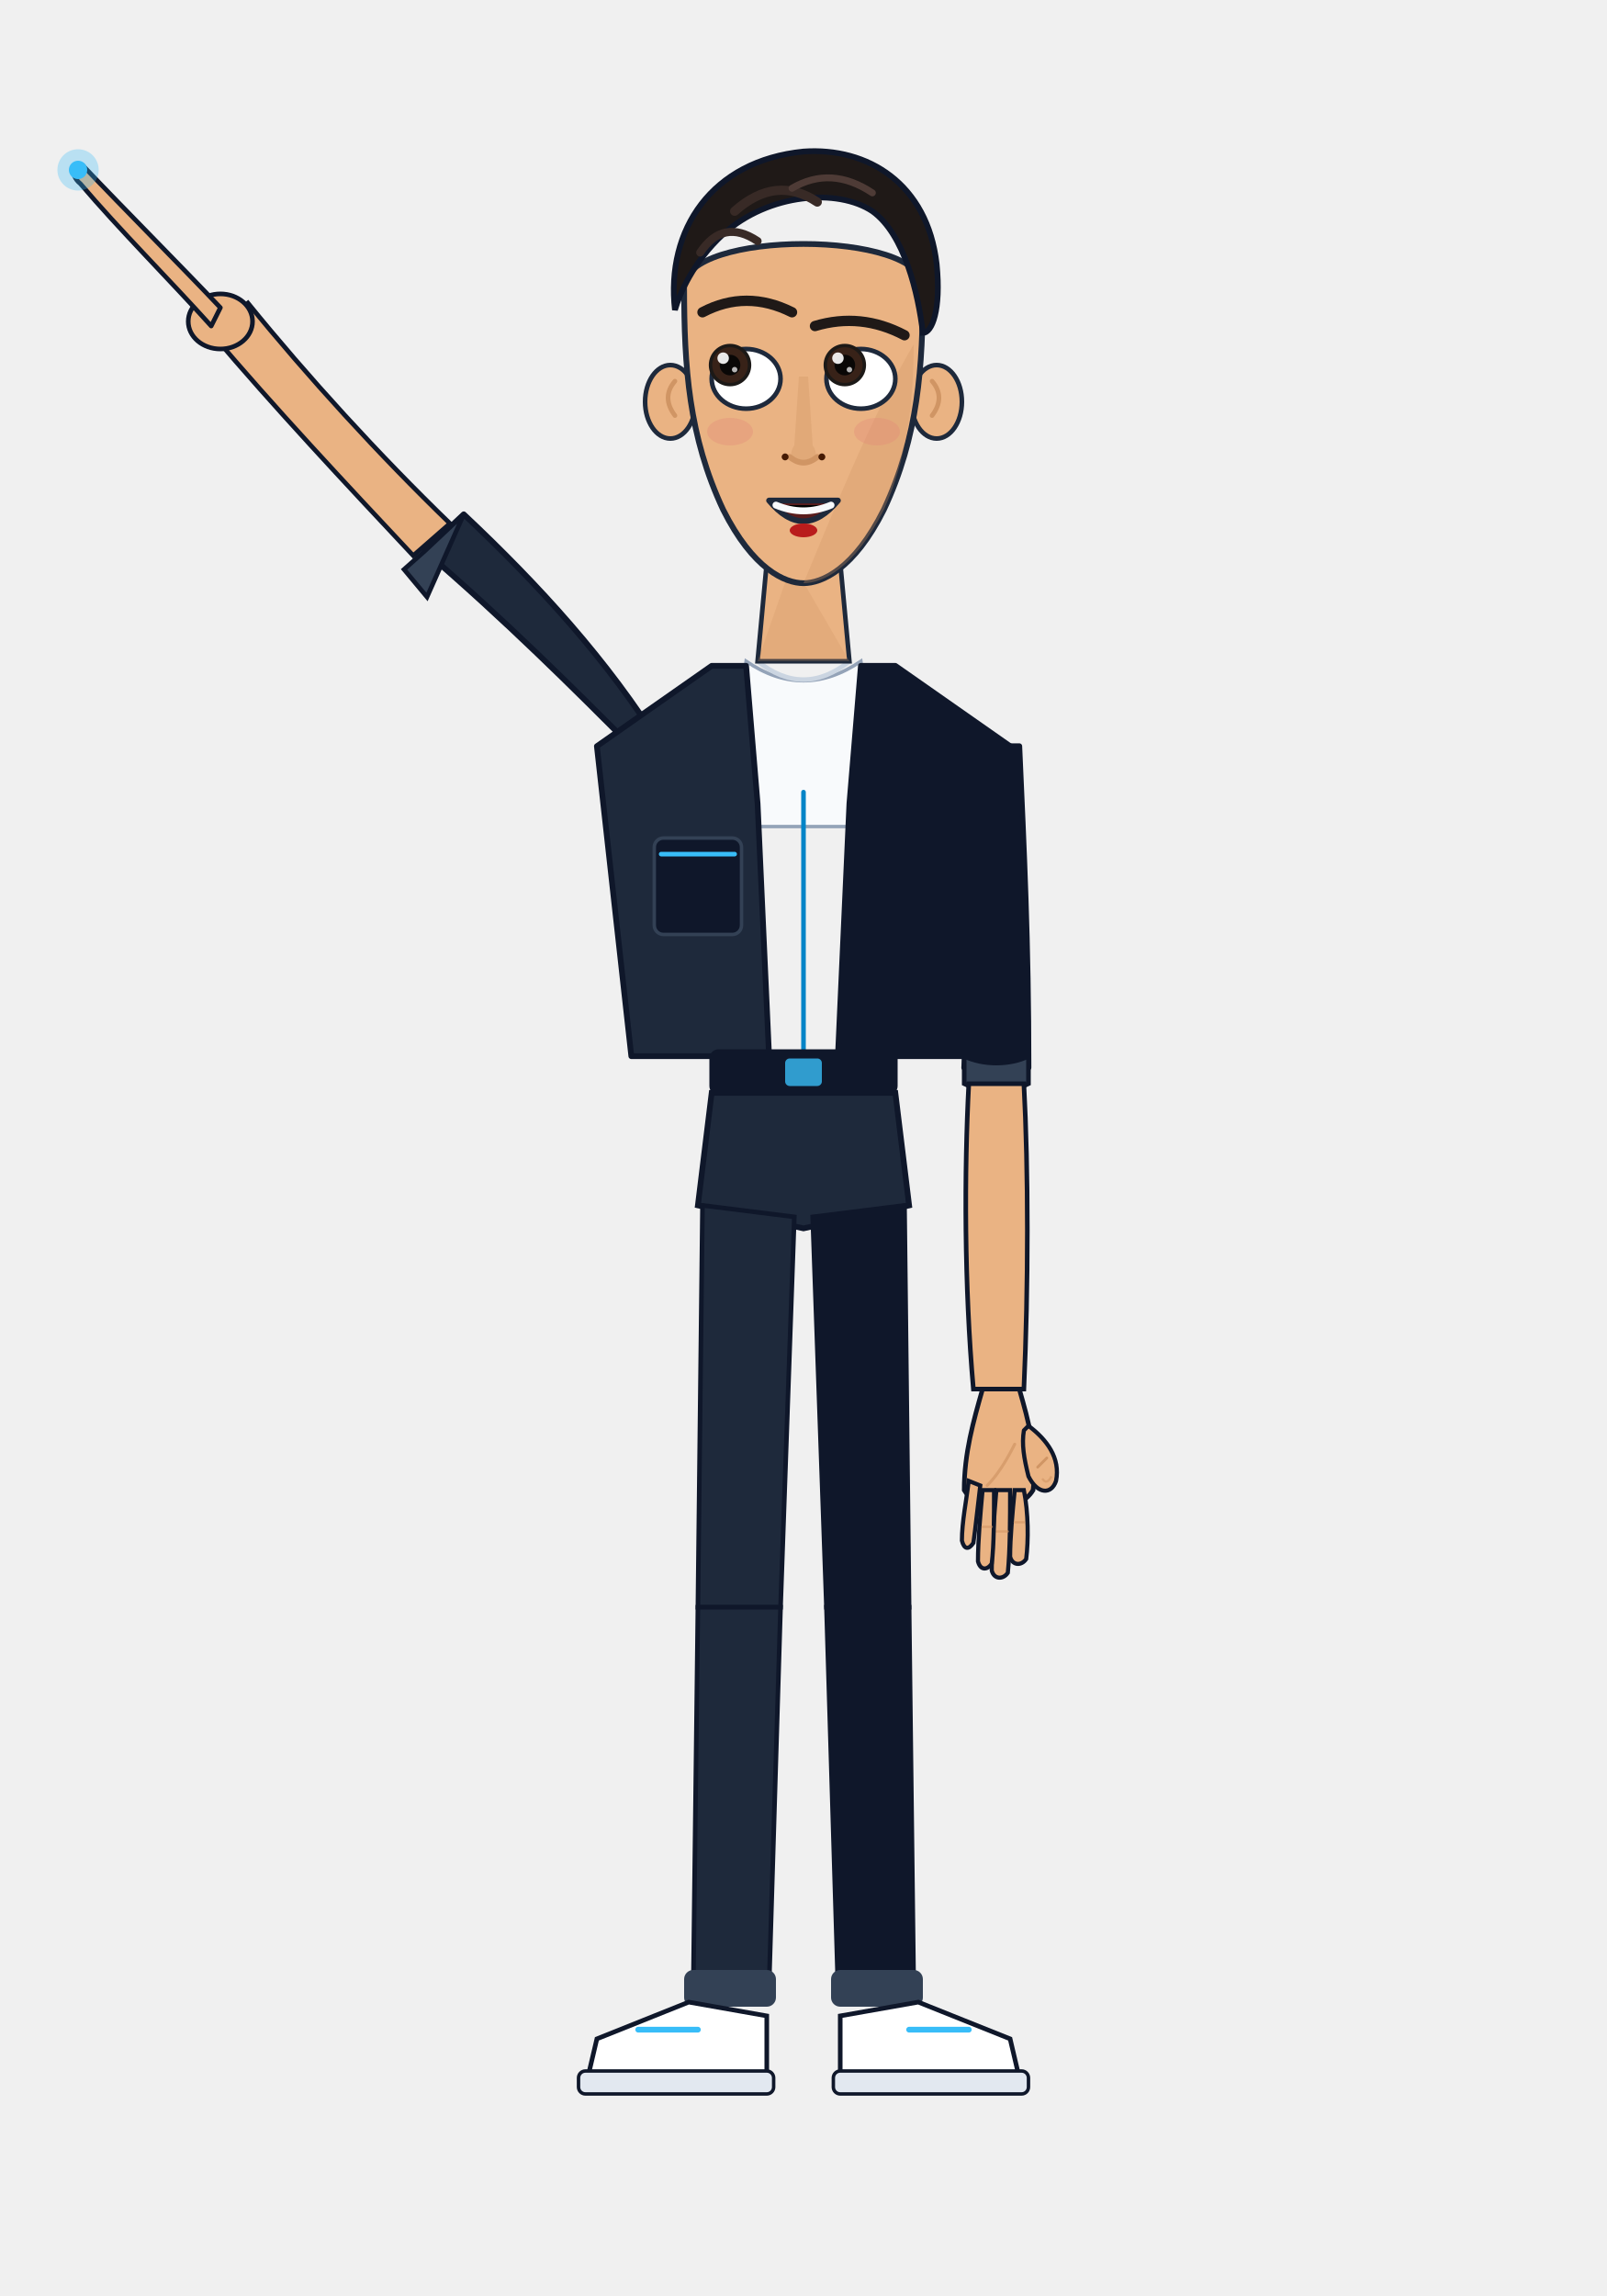
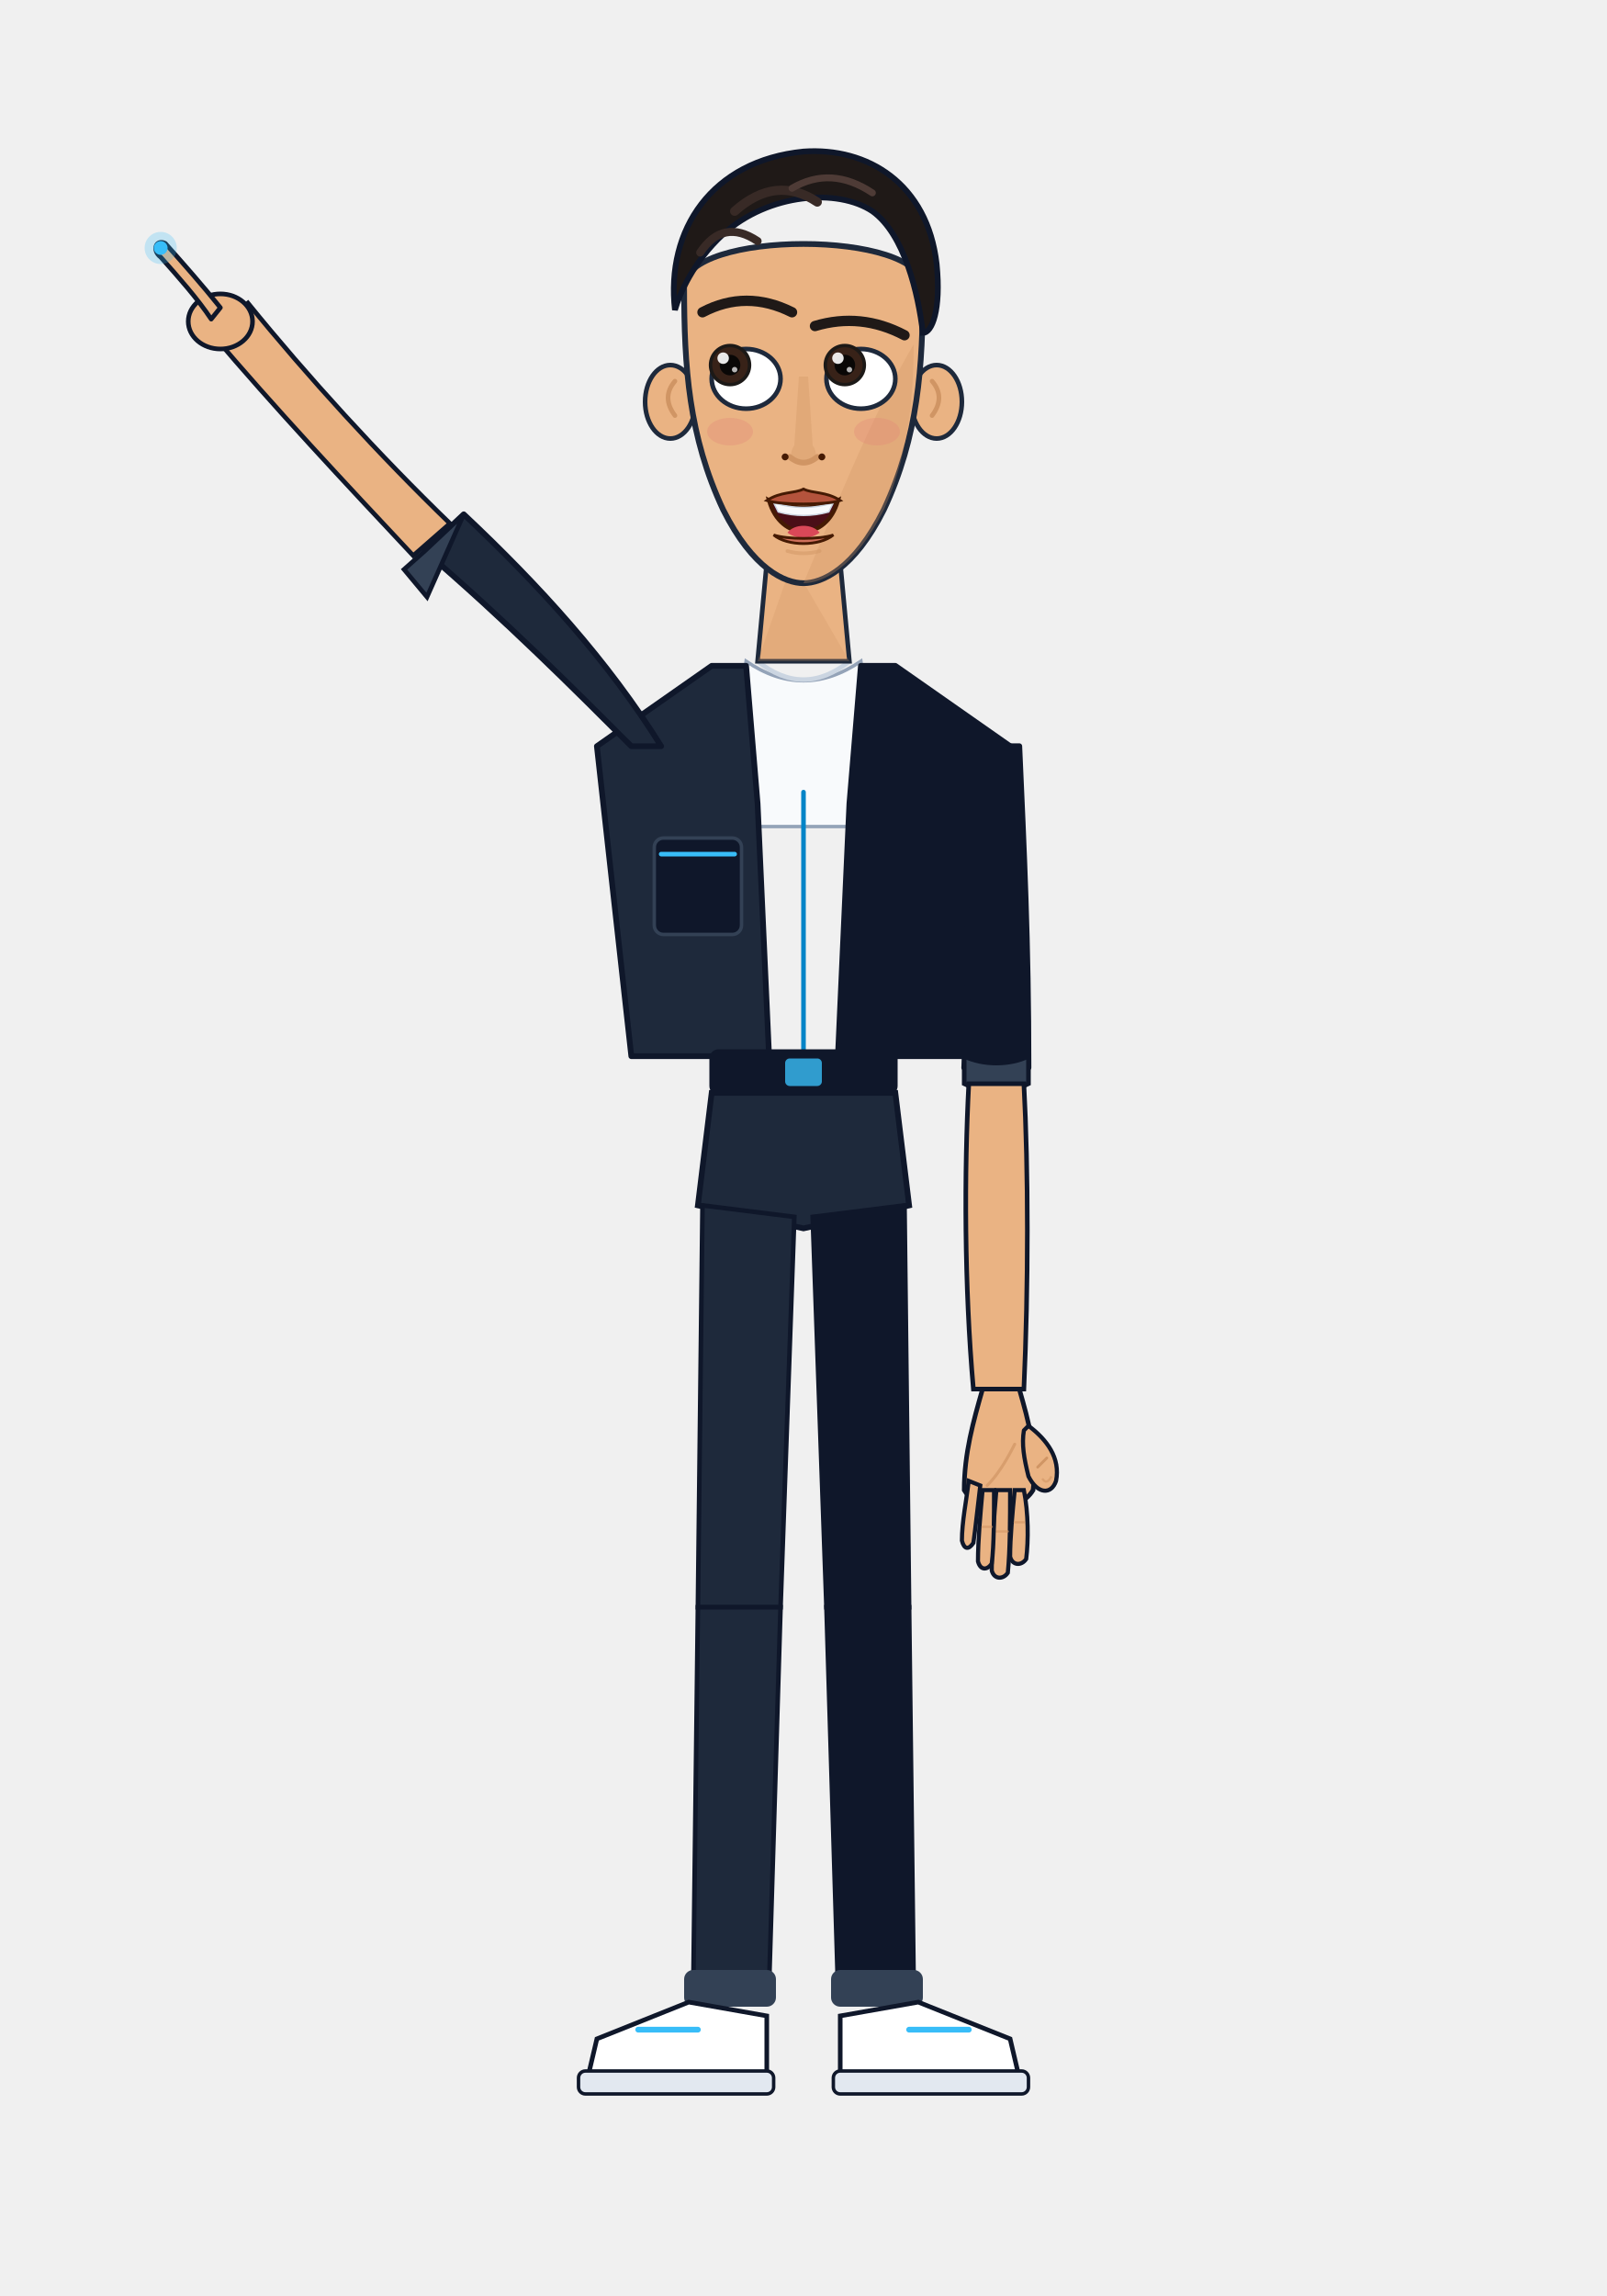
<svg xmlns="http://www.w3.org/2000/svg" viewBox="-100 50 700 1000" width="700" height="1000">
  <g id="modern_character_root">
    <path d="M 210 526 L 290 526 L 296 575 L 250 585 L 204 575 Z" fill="#1e293b" stroke="#0f172a" stroke-width="2.5" />
    <path d="M 206 575 L 246 580 L 240 750 L 204 750 Z" fill="#1e293b" stroke="#0f172a" stroke-width="2" />
    <path d="M 204 750 L 240 750 L 235 915 L 202 915 Z" fill="#1e293b" stroke="#0f172a" stroke-width="2" />
    <rect x="198" y="908" width="40" height="16" rx="4" fill="#334155" />
    <path d="M 254 580 L 294 575 L 296 750 L 260 750 Z" fill="#0f172a" stroke="#0f172a" stroke-width="2" />
    <path d="M 260 750 L 296 750 L 298 915 L 265 915 Z" fill="#0f172a" stroke="#0f172a" stroke-width="2" />
    <rect x="262" y="908" width="40" height="16" rx="4" fill="#334155" />
    <path d="M 156 955 L 234 955 L 234 928 L 200 922 L 160 938 Z" fill="#ffffff" stroke="#0f172a" stroke-width="2" />
    <rect x="152" y="952" width="85" height="10" rx="3" fill="#e2e8f0" stroke="#0f172a" stroke-width="1.5" />
    <line x1="178" y1="934" x2="204" y2="934" stroke="#38bdf8" stroke-width="2.5" stroke-linecap="round" />
    <path d="M 266 955 L 344 955 L 340 938 L 300 922 L 266 928 Z" fill="#ffffff" stroke="#0f172a" stroke-width="2" />
    <rect x="263" y="952" width="85" height="10" rx="3" fill="#e2e8f0" stroke="#0f172a" stroke-width="1.5" />
    <line x1="296" y1="934" x2="322" y2="934" stroke="#38bdf8" stroke-width="2.5" stroke-linecap="round" />
+     <path d="M 225 338 Q 250 355 275 338 L 285 410 L 215 410 Z" fill="#f8fafc" stroke="#94a3b8" stroke-width="1.5" />
+     <path d="M 230 338 Q 250 354 270 338" stroke="#cbd5e1" stroke-width="2" fill="none" />
+     <path d="M 210 340 L 160 375 L 175 510 L 235 510 L 230 400 L 225 340 Z" fill="#1e293b" stroke="#0f172a" stroke-width="2.5" stroke-linejoin="round" />
+     <path d="M 290 340 L 340 375 L 325 510 L 265 510 L 270 400 L 275 340 Z" fill="#0f172a" stroke="#0f172a" stroke-width="2.5" stroke-linejoin="round" />
+     <line x1="250" y1="395" x2="250" y2="510" stroke="#0284c7" stroke-width="2" stroke-linecap="round" />
+     <rect x="185" y="415" width="38" height="42" rx="4" fill="#0f172a" stroke="#334155" stroke-width="1.5" />
+     <line x1="188" y1="422" x2="220" y2="422" stroke="#38bdf8" stroke-width="2" stroke-linecap="round" />
+     <rect x="210" y="508" width="80" height="18" rx="3" fill="#0f172a" stroke="#0f172a" stroke-width="2" />
+     <rect x="242" y="511" width="16" height="12" rx="2" fill="#38bdf8" opacity="0.8" />
    <path d="M 175 375 C 150 350, 120 320, 85 290 L 102 274 C 135 305, 165 338, 188 375 Z" fill="#1e293b" stroke="#0f172a" stroke-width="2.5" stroke-linejoin="round" />
    <path d="M 85 290 L 76 298 L 86 310 L 102 274 Z" fill="#334155" stroke="#0f172a" stroke-width="2" />
    <path d="M 80 292 C 50 260, 20 228, -8 195 L 8 182 C 34 214, 65 248, 96 278 Z" fill="#eab383" stroke="#0f172a" stroke-width="2" />
    <ellipse cx="-4" cy="190" rx="14" ry="12" fill="#eab383" stroke="#0f172a" stroke-width="2" />
-     <path d="M -4 184 C -22 165, -45 142, -64 122 C -68 120, -70 126, -65 130 C -48 150, -26 172, -8 192 Z" fill="#eab383" stroke="#0f172a" stroke-width="2" stroke-linejoin="round" />
-     <circle cx="-66" cy="124" r="4" fill="#38bdf8" />
-     <circle cx="-66" cy="124" r="9" fill="#38bdf8" opacity="0.3" />
+     <path d="M -4 184 C -12 174, -20 165, -28 156 C -32 154, -34 159, -30 162 C -22 171, -14 180, -8 189 Z" fill="#eab383" stroke="#0f172a" stroke-width="2" stroke-linejoin="round" />
+     <circle cx="-30" cy="158" r="3" fill="#38bdf8" />
+     <circle cx="-30" cy="158" r="7" fill="#38bdf8" opacity="0.25" />
    <path d="M 315 375 C 320 420, 324 460, 320 515 C 328 518, 342 518, 348 515 C 348 460, 346 420, 344 375 Z" fill="#0f172a" stroke="#0f172a" stroke-width="2.5" stroke-linejoin="round" />
    <path d="M 320 510 C 328 514, 340 514, 348 510 L 348 522 C 340 526, 328 526, 320 522 Z" fill="#334155" stroke="#0f172a" stroke-width="2" />
    <path d="M 322 522 C 320 560, 320 610, 324 655 L 346 655 C 348 610, 348 560, 346 522 Z" fill="#eab383" stroke="#0f172a" stroke-width="2" />
    <g id="human_hand_r" transform="translate(344, 655) scale(-1, 1)">
      <path d="M 0 0 C -4 14, -8 28, -6 44 C 0 54, 18 54, 24 44 C 24 28, 20 14, 16 0 Z" fill="#eab383" stroke="#0f172a" stroke-width="2" />
      <path d="M -4 16 C -12 22, -18 30, -16 40 C -14 46, -8 46, -4 38 C -2 30, -1 24, -2 18 Z" fill="#eab383" stroke="#0f172a" stroke-width="1.8" stroke-linejoin="round" />
      <line x1="-12" y1="30" x2="-8" y2="34" stroke="#d09564" stroke-width="1.2" stroke-linecap="round" />
      <path d="M -14 38 Q -12 42 -10 39" stroke="#d09564" stroke-width="1" fill="none" opacity="0.6" />
      <path d="M -2 44 C -4 54, -4 66, -3 74 C -1 77, 3 77, 4 73 C 4 65, 3 54, 2 44 Z" fill="#eab383" stroke="#0f172a" stroke-width="1.8" />
      <line x1="-2" y1="58" x2="2" y2="58" stroke="#d09564" stroke-width="1" stroke-linecap="round" opacity="0.6" />
      <path d="M 4 44 C 4 56, 4 70, 5 80 C 7 83, 11 83, 12 79 C 12 69, 11 56, 10 44 Z" fill="#eab383" stroke="#0f172a" stroke-width="1.8" />
      <line x1="5" y1="62" x2="10" y2="62" stroke="#d09564" stroke-width="1" stroke-linecap="round" opacity="0.6" />
      <path d="M 11 44 C 11 55, 11 68, 12 76 C 14 79, 17 79, 18 75 C 18 66, 17 55, 16 44 Z" fill="#eab383" stroke="#0f172a" stroke-width="1.8" />
      <line x1="12" y1="60" x2="16" y2="60" stroke="#d09564" stroke-width="1" stroke-linecap="round" opacity="0.6" />
      <path d="M 17 42 C 18 50, 19 60, 20 67 C 22 70, 24 70, 25 66 C 25 58, 23 48, 22 40 Z" fill="#eab383" stroke="#0f172a" stroke-width="1.8" />
      <path d="M 2 24 C 6 32, 10 38, 14 42" stroke="#d09564" stroke-width="1.3" fill="none" stroke-linecap="round" opacity="0.7" />
    </g>
-     <path d="M 225 338 Q 250 355 275 338 L 285 410 L 215 410 Z" fill="#f8fafc" stroke="#94a3b8" stroke-width="1.5" />
-     <path d="M 230 338 Q 250 354 270 338" stroke="#cbd5e1" stroke-width="2" fill="none" />
-     <path d="M 210 340 L 160 375 L 175 510 L 235 510 L 230 400 L 225 340 Z" fill="#1e293b" stroke="#0f172a" stroke-width="2.5" stroke-linejoin="round" />
-     <path d="M 290 340 L 340 375 L 325 510 L 265 510 L 270 400 L 275 340 Z" fill="#0f172a" stroke="#0f172a" stroke-width="2.5" stroke-linejoin="round" />
-     <line x1="250" y1="395" x2="250" y2="510" stroke="#0284c7" stroke-width="2" stroke-linecap="round" />
-     <rect x="185" y="415" width="38" height="42" rx="4" fill="#0f172a" stroke="#334155" stroke-width="1.5" />
-     <line x1="188" y1="422" x2="220" y2="422" stroke="#38bdf8" stroke-width="2" stroke-linecap="round" />
-     <rect x="210" y="508" width="80" height="18" rx="3" fill="#0f172a" stroke="#0f172a" stroke-width="2" />
-     <rect x="242" y="511" width="16" height="12" rx="2" fill="#38bdf8" opacity="0.8" />
    <path d="M 234 295 L 230 338 L 270 338 L 266 295 Z" fill="#eab383" stroke="#1e293b" stroke-width="2" />
    <path d="M 245 295 L 230 338 L 270 338 Z" fill="#d09564" opacity="0.25" />
    <ellipse cx="192" cy="225" rx="11" ry="16" fill="#eab383" stroke="#1e293b" stroke-width="2" />
    <path d="M 194 216 Q 188 223 194 231" stroke="#d09564" stroke-width="2" fill="none" stroke-linecap="round" />
    <ellipse cx="308" cy="225" rx="11" ry="16" fill="#eab383" stroke="#1e293b" stroke-width="2" />
    <path d="M 306 216 Q 312 223 306 231" stroke="#d09564" stroke-width="2" fill="none" stroke-linecap="round" />
    <path d="M 198 175               C 198 150, 302 150, 302 175               C 302 210, 300 240, 285 272               C 272 298, 258 304, 250 304               C 242 304, 228 298, 215 272               C 200 240, 198 210, 198 175 Z" fill="#eab383" stroke="#1e293b" stroke-width="2.5" />
    <path d="M 250 304 C 258 304, 272 298, 285 272 C 295 250, 298 225, 298 200 C 280 230, 260 280, 250 304 Z" fill="#d09564" opacity="0.3" />
    <ellipse cx="218" cy="238" rx="10" ry="6" fill="#e28878" opacity="0.35" />
    <ellipse cx="282" cy="238" rx="10" ry="6" fill="#e28878" opacity="0.35" />
    <path d="M 194 185              C 190 150, 210 120, 250 116              C 278 114, 304 130, 308 165              C 310 185, 306 195, 302 195              C 300 178, 294 152, 280 142              C 265 132, 235 134, 215 152              C 202 164, 196 178, 194 185 Z" fill="#1f1917" stroke="#0f172a" stroke-width="2.5" />
    <path d="M 220 142 Q 238 126 256 138" stroke="#382a26" stroke-width="4" stroke-linecap="round" fill="none" />
    <path d="M 245 132 Q 262 122 280 134" stroke="#4e3b36" stroke-width="3" stroke-linecap="round" fill="none" />
    <path d="M 205 160 Q 215 145 230 155" stroke="#382a26" stroke-width="3.5" stroke-linecap="round" fill="none" />
    <path d="M 206 186 Q 225 176 245 186" stroke="#1f1917" stroke-width="4.5" stroke-linecap="round" fill="none" />
    <path d="M 255 192 Q 275 186 294 196" stroke="#1f1917" stroke-width="4.5" stroke-linecap="round" fill="none" />
    <ellipse cx="225" cy="215" rx="15" ry="13" fill="#ffffff" stroke="#1e293b" stroke-width="2" />
    <circle cx="218" cy="209" r="8.5" fill="#382218" stroke="#1c1917" stroke-width="1.5" />
    <circle cx="218" cy="209" r="4.5" fill="#090706" />
    <circle cx="215" cy="206" r="2.5" fill="#ffffff" opacity="0.9" />
    <circle cx="220" cy="211" r="1.2" fill="#ffffff" opacity="0.7" />
    <ellipse cx="275" cy="215" rx="15" ry="13" fill="#ffffff" stroke="#1e293b" stroke-width="2" />
    <circle cx="268" cy="209" r="8.5" fill="#382218" stroke="#1c1917" stroke-width="1.5" />
    <circle cx="268" cy="209" r="4.5" fill="#090706" />
    <circle cx="265" cy="206" r="2.5" fill="#ffffff" opacity="0.9" />
    <circle cx="270" cy="211" r="1.2" fill="#ffffff" opacity="0.7" />
    <path d="M 248 214 L 246 244 Q 242 250 250 252 Q 258 250 254 244 L 252 214" fill="#d09564" opacity="0.35" />
    <path d="M 244 249 Q 250 254 256 249" stroke="#d09564" stroke-width="2.5" stroke-linecap="round" fill="none" />
    <circle cx="242" cy="249" r="1.5" fill="#451a03" />
    <circle cx="258" cy="249" r="1.5" fill="#451a03" />
-     <path d="M 235 268 Q 250 286 265 268 Z" fill="#581c1c" stroke="#1e293b" stroke-width="2.5" stroke-linejoin="round" />
-     <path d="M 238 270 Q 250 275 262 270" stroke="#f8fafc" stroke-width="3" stroke-linecap="round" />
-     <ellipse cx="250" cy="281" rx="6" ry="3" fill="#b91c1c" />
+     <path d="M 235 268 C 240 286, 260 286, 265 268 C 258 272, 242 272, 235 268 Z" fill="#4a0e17" stroke="#451a03" stroke-width="1.8" />
+     <path d="M 237 269 Q 250 273 263 269 L 261 273 Q 250 276 239 273 Z" fill="#f8fafc" stroke="#cbd5e1" stroke-width="0.6" />
+     <path d="M 243 282 C 246 278, 254 278, 257 282 C 253 285, 247 285, 243 282 Z" fill="#d94858" />
+     <path d="M 234 268 C 240 264, 246 265, 250 263 C 254 265, 260 264, 266 268 C 260 270, 240 270, 234 268 Z" fill="#b4533c" stroke="#451a03" stroke-width="1.2" />
+     <path d="M 237 283 C 243 288, 257 288, 263 283 C 257 285, 243 285, 237 283 Z" fill="#cf705c" stroke="#451a03" stroke-width="1.2" />
+     <path d="M 243 290 Q 250 292 257 290" stroke="#d09564" stroke-width="1.6" fill="none" opacity="0.5" stroke-linecap="round" />
  </g>
</svg>
